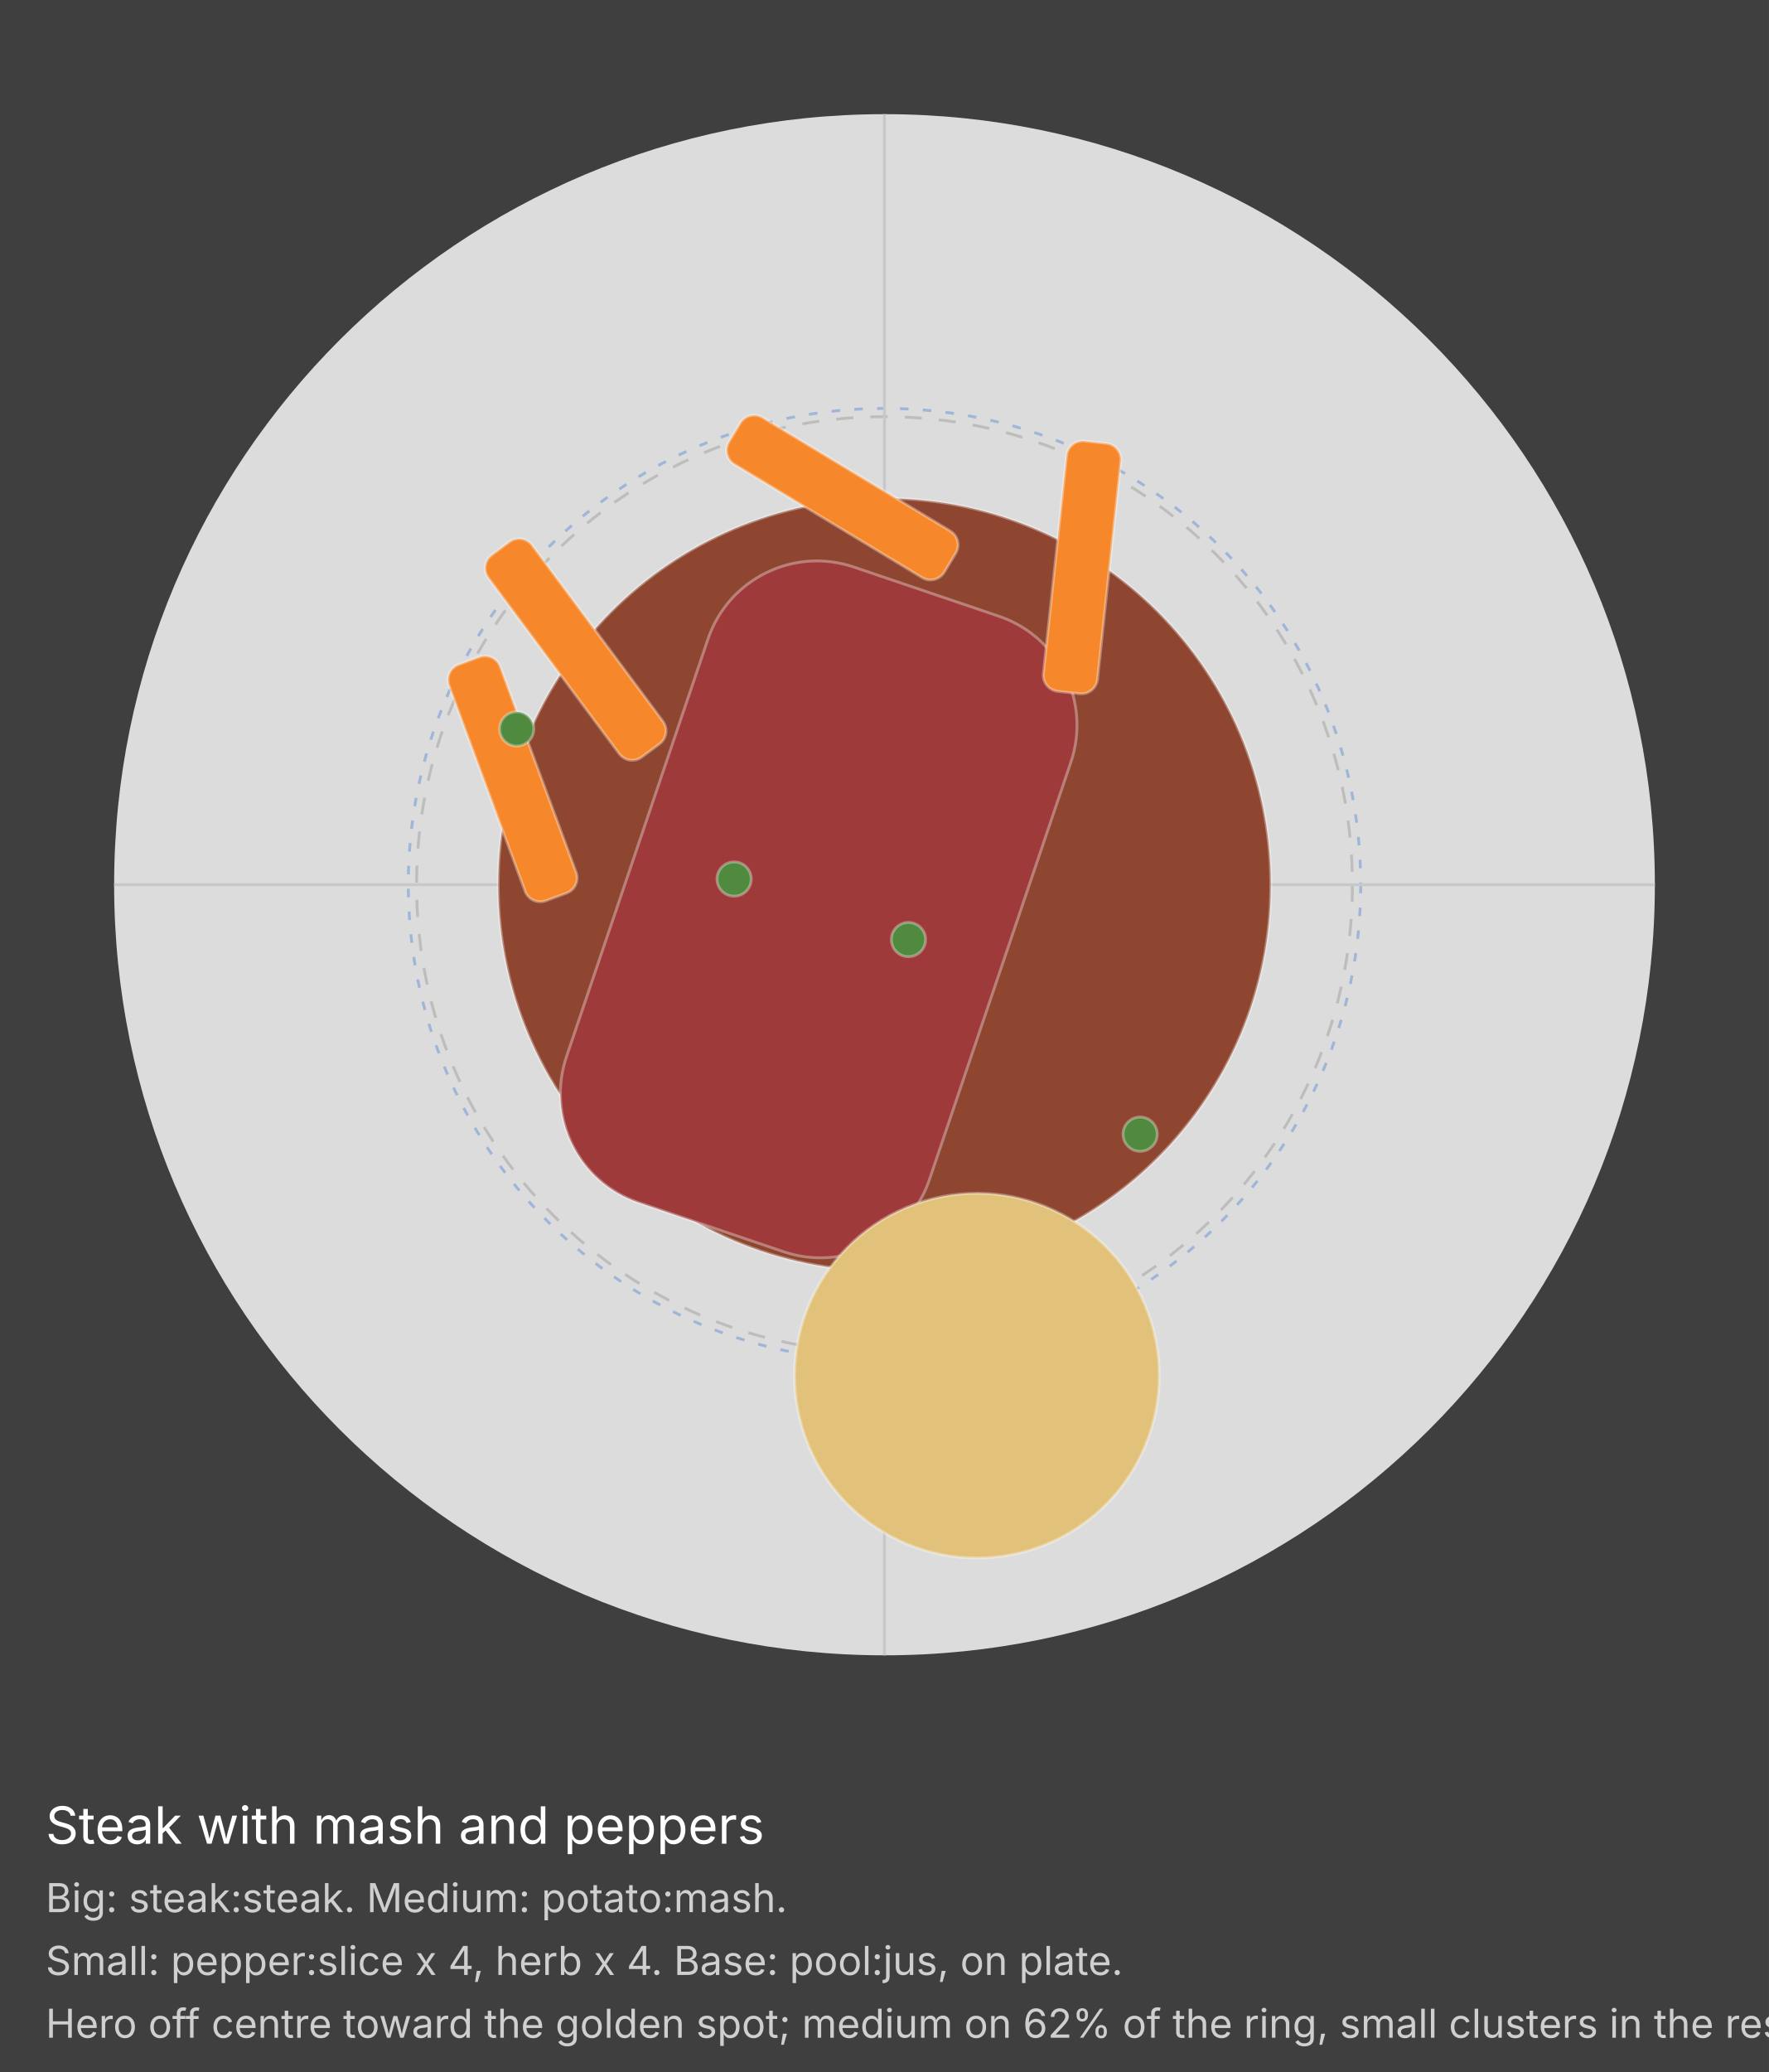
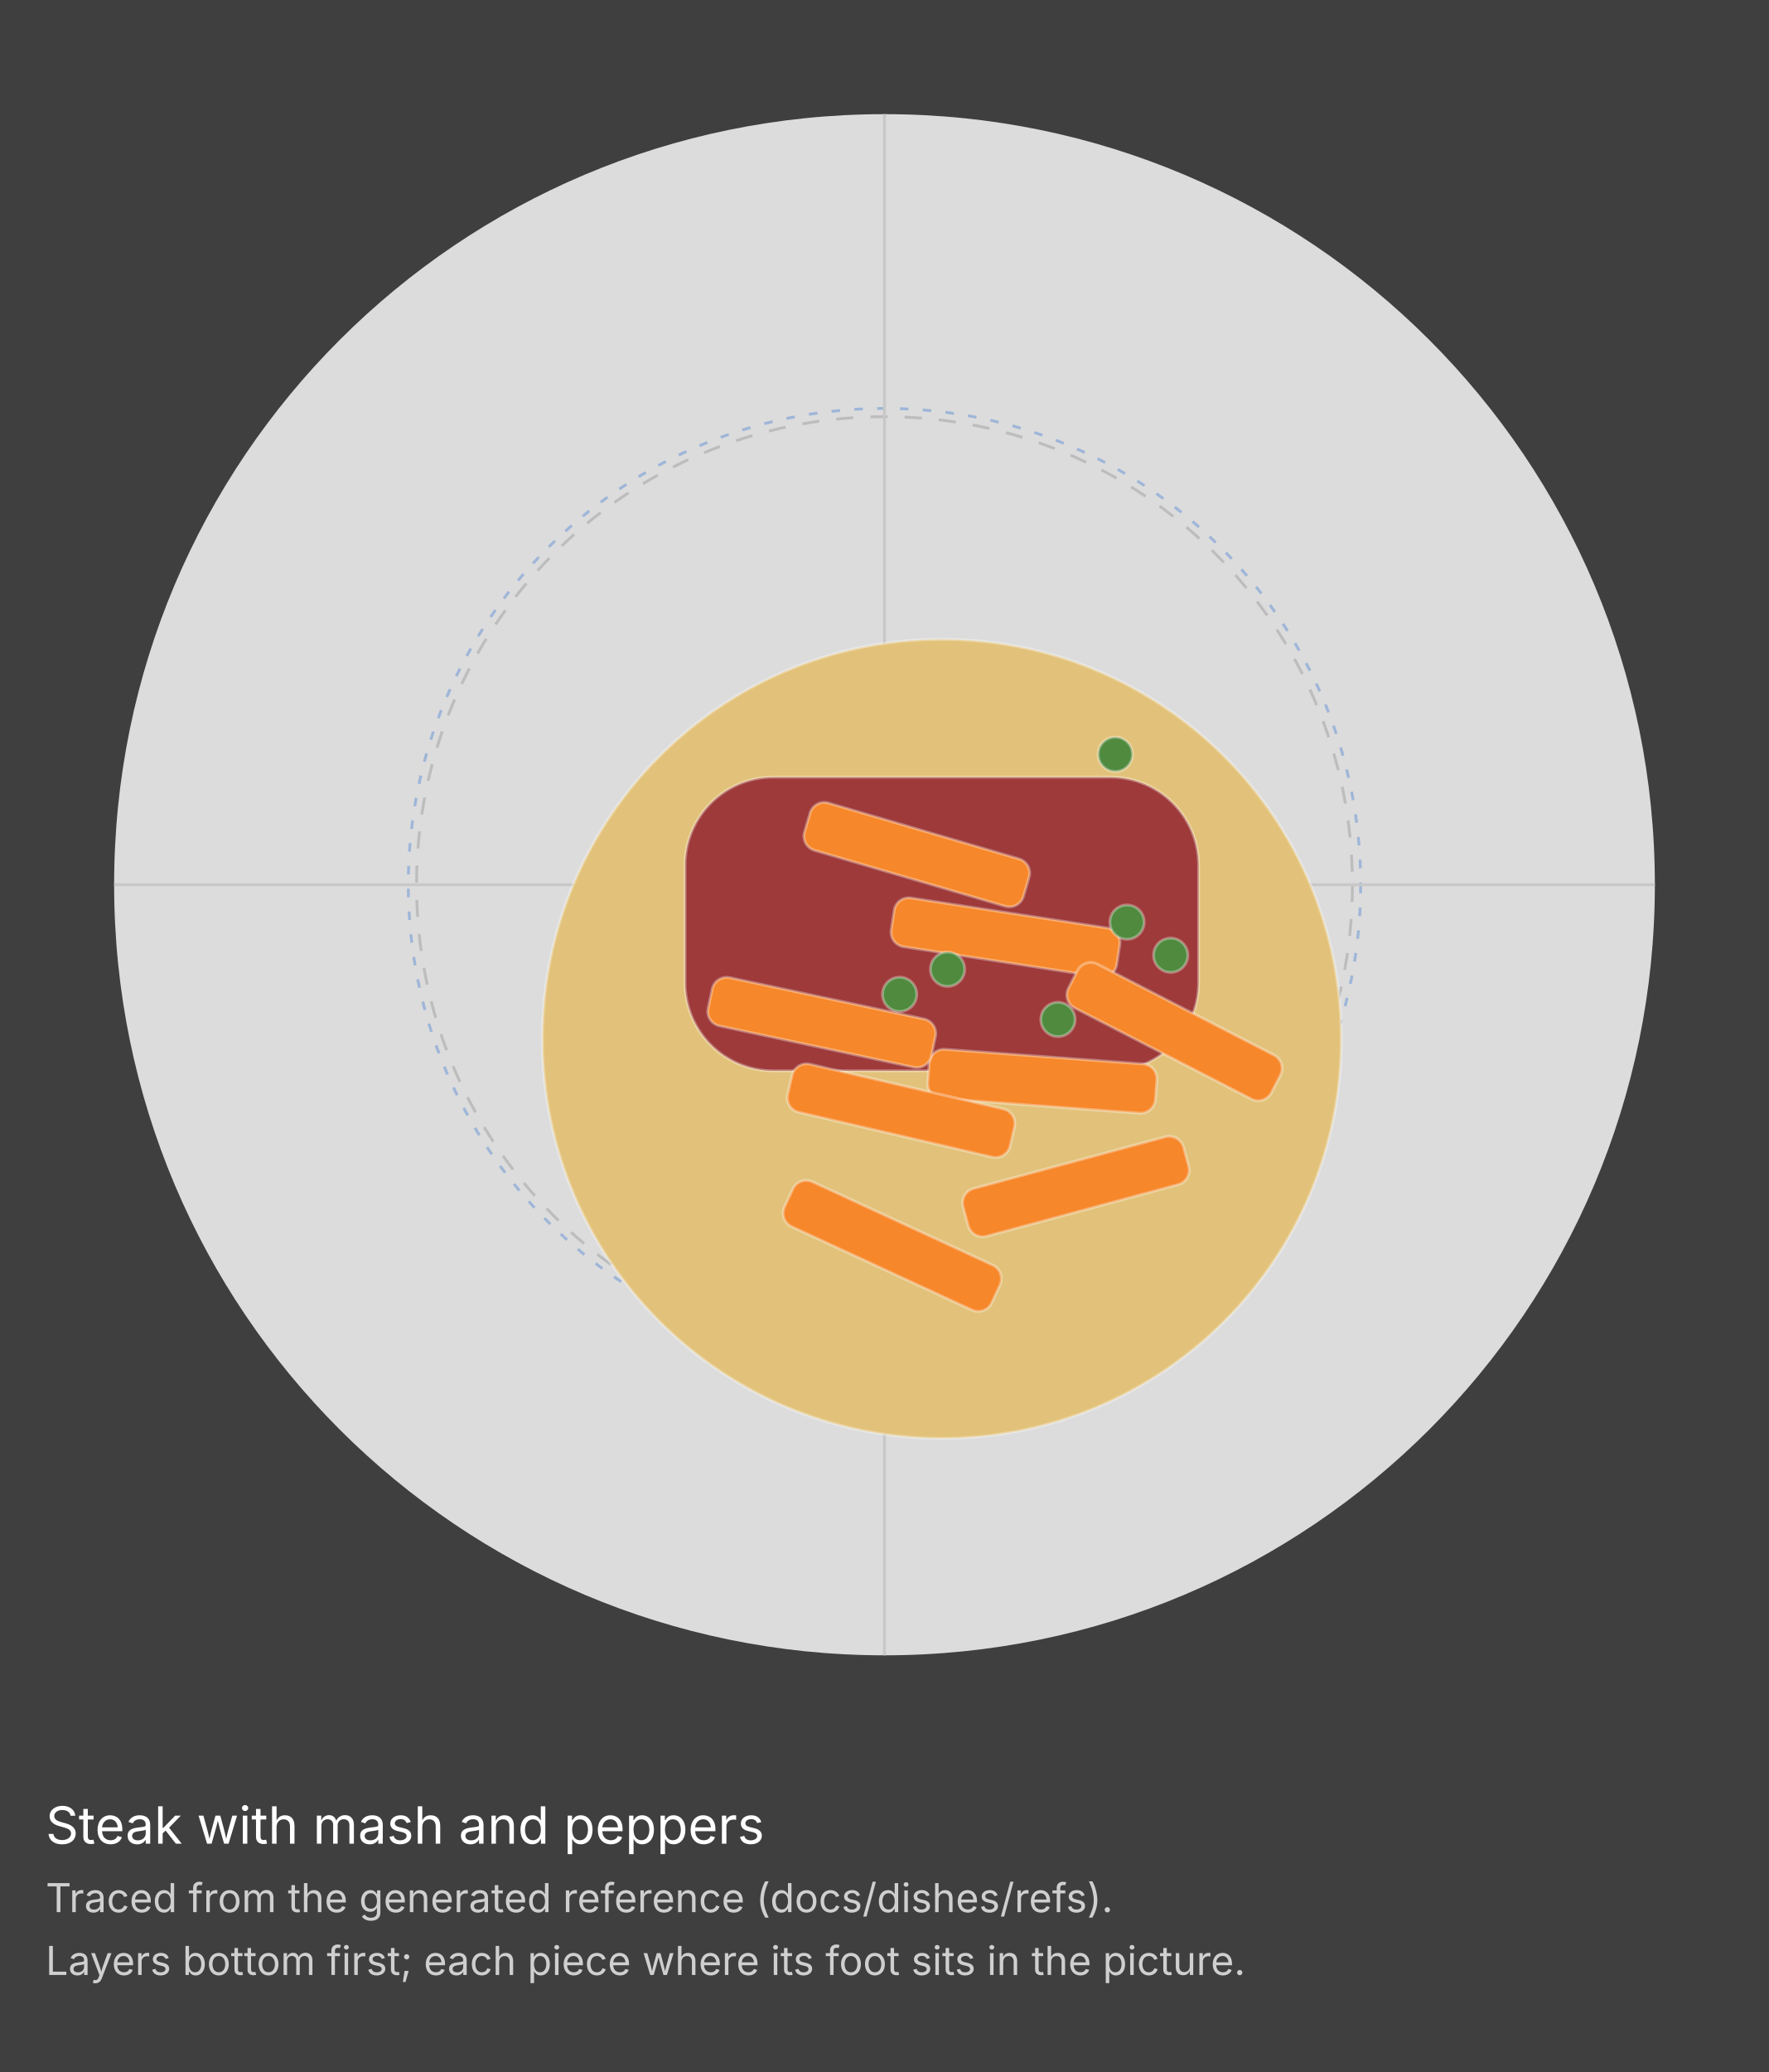
<svg xmlns="http://www.w3.org/2000/svg" width="620" height="726">
  <rect width="620" height="726" fill="#3f3f3f" />
  <circle cx="310.0" cy="310.0" r="270.0" fill="#dcdcdc" />
  <circle cx="310.0" cy="310.0" r="164.0" fill="none" stroke="#bdbdbd" stroke-dasharray="6 6" />
  <circle cx="310.0" cy="310.0" r="166.9" fill="none" stroke="#9fb6d8" stroke-dasharray="3 5" />
  <line x1="40.0" y1="310.0" x2="580.0" y2="310.0" stroke="#c8c8c8" />
  <line x1="310.0" y1="40.0" x2="310.0" y2="580.0" stroke="#c8c8c8" />
-   <circle transform="translate(310.0 310.0) rotate(0)" r="135.4" fill="#8e4630" stroke="#ffffff55" />
-   <rect transform="translate(287.0 318.6) rotate(18.7225)" x="-67.2" y="-117.5" width="134.3" height="235.1" rx="40.3" fill="#9e3a3a" stroke="#ffffff55" />
-   <circle transform="translate(342.4 482.0) rotate(67.32658)" r="63.9" fill="#e2c27a" stroke="#ffffff55" />
-   <rect transform="translate(179.7 272.9) rotate(339.7079)" x="-9.6" y="-44.1" width="19.1" height="88.2" rx="5.7" fill="#f6872a" stroke="#ffffff55" />
-   <rect transform="translate(201.7 227.6) rotate(143.3636)" x="-9.6" y="-44.1" width="19.1" height="88.2" rx="5.7" fill="#f6872a" stroke="#ffffff55" />
-   <rect transform="translate(295.2 174.4) rotate(121.1304)" x="-9.6" y="-44.1" width="19.1" height="88.2" rx="5.7" fill="#f6872a" stroke="#ffffff55" />
-   <rect transform="translate(379.2 198.8) rotate(186.0963)" x="-9.6" y="-44.1" width="19.1" height="88.2" rx="5.7" fill="#f6872a" stroke="#ffffff55" />
-   <circle transform="translate(318.4 329.2) rotate(0)" r="6.0" fill="#4f8a3e" stroke="#ffffff55" />
-   <circle transform="translate(181.1 255.4) rotate(0)" r="6.0" fill="#4f8a3e" stroke="#ffffff55" />
-   <circle transform="translate(257.3 308.0) rotate(0)" r="6.0" fill="#4f8a3e" stroke="#ffffff55" />
-   <circle transform="translate(399.6 397.4) rotate(0)" r="6.0" fill="#4f8a3e" stroke="#ffffff55" />
+   <circle transform="translate(330.1 364.0) rotate(90)" r="140.0" fill="#e2c27a" stroke="#ffffff55" />
+   <rect transform="translate(330.1 323.7) rotate(90)" x="-51.4" y="-90.0" width="102.9" height="180.0" rx="30.9" fill="#9e3a3a" stroke="#ffffff55" />
+   <rect transform="translate(365.3 378.9) rotate(94.21296)" x="-8.7" y="-40.0" width="17.3" height="80.0" rx="5.2" fill="#f6872a" stroke="#ffffff55" />
+   <rect transform="translate(315.8 389.2) rotate(103.0425)" x="-8.7" y="-40.0" width="17.3" height="80.0" rx="5.2" fill="#f6872a" stroke="#ffffff55" />
+   <rect transform="translate(352.4 328.5) rotate(98.70891)" x="-8.7" y="-40.0" width="17.3" height="80.0" rx="5.2" fill="#f6872a" stroke="#ffffff55" />
+   <rect transform="translate(377.1 415.8) rotate(74.92352)" x="-8.7" y="-40.0" width="17.3" height="80.0" rx="5.2" fill="#f6872a" stroke="#ffffff55" />
+   <rect transform="translate(288.0 358.3) rotate(102.0113)" x="-8.7" y="-40.0" width="17.3" height="80.0" rx="5.2" fill="#f6872a" stroke="#ffffff55" />
+   <rect transform="translate(411.6 361.5) rotate(117.2693)" x="-8.7" y="-40.0" width="17.3" height="80.0" rx="5.2" fill="#f6872a" stroke="#ffffff55" />
+   <rect transform="translate(312.7 436.6) rotate(114.8055)" x="-8.7" y="-40.0" width="17.3" height="80.0" rx="5.2" fill="#f6872a" stroke="#ffffff55" />
+   <rect transform="translate(321.3 299.5) rotate(106.3325)" x="-8.7" y="-40.0" width="17.3" height="80.0" rx="5.2" fill="#f6872a" stroke="#ffffff55" />
+   <circle transform="translate(410.3 334.7) rotate(0)" r="6.0" fill="#4f8a3e" stroke="#ffffff55" />
+   <circle transform="translate(332.1 339.6) rotate(0)" r="6.0" fill="#4f8a3e" stroke="#ffffff55" />
+   <circle transform="translate(390.9 264.3) rotate(0)" r="6.0" fill="#4f8a3e" stroke="#ffffff55" />
+   <circle transform="translate(370.8 357.2) rotate(0)" r="6.0" fill="#4f8a3e" stroke="#ffffff55" />
+   <circle transform="translate(315.3 348.4) rotate(0)" r="6.0" fill="#4f8a3e" stroke="#ffffff55" />
+   <circle transform="translate(395.0 323.1) rotate(0)" r="6.0" fill="#4f8a3e" stroke="#ffffff55" />
  <text x="16" y="646" fill="#ffffff" font-family="Inter, sans-serif" font-size="18">Steak with mash and peppers</text>
-   <text x="16" y="670" fill="#cfcfcf" font-family="Inter, sans-serif" font-size="14">Big: steak:steak. Medium: potato:mash.</text>
-   <text x="16" y="692" fill="#cfcfcf" font-family="Inter, sans-serif" font-size="14">Small: pepper:slice x 4, herb x 4. Base: pool:jus, on plate.</text>
-   <text x="16" y="714" fill="#cfcfcf" font-family="Inter, sans-serif" font-size="14">Hero off centre toward the golden spot; medium on 62% of the ring, small clusters in the rest.</text>
+   <text x="16" y="670" fill="#cfcfcf" font-family="Inter, sans-serif" font-size="14">Traced from the generated reference (docs/dishes/refs).</text>
+   <text x="16" y="692" fill="#cfcfcf" font-family="Inter, sans-serif" font-size="14">Layers bottom first; each piece where its foot sits in the picture.</text>
+   <text x="16" y="714" fill="#cfcfcf" font-family="Inter, sans-serif" font-size="14" />
</svg>
